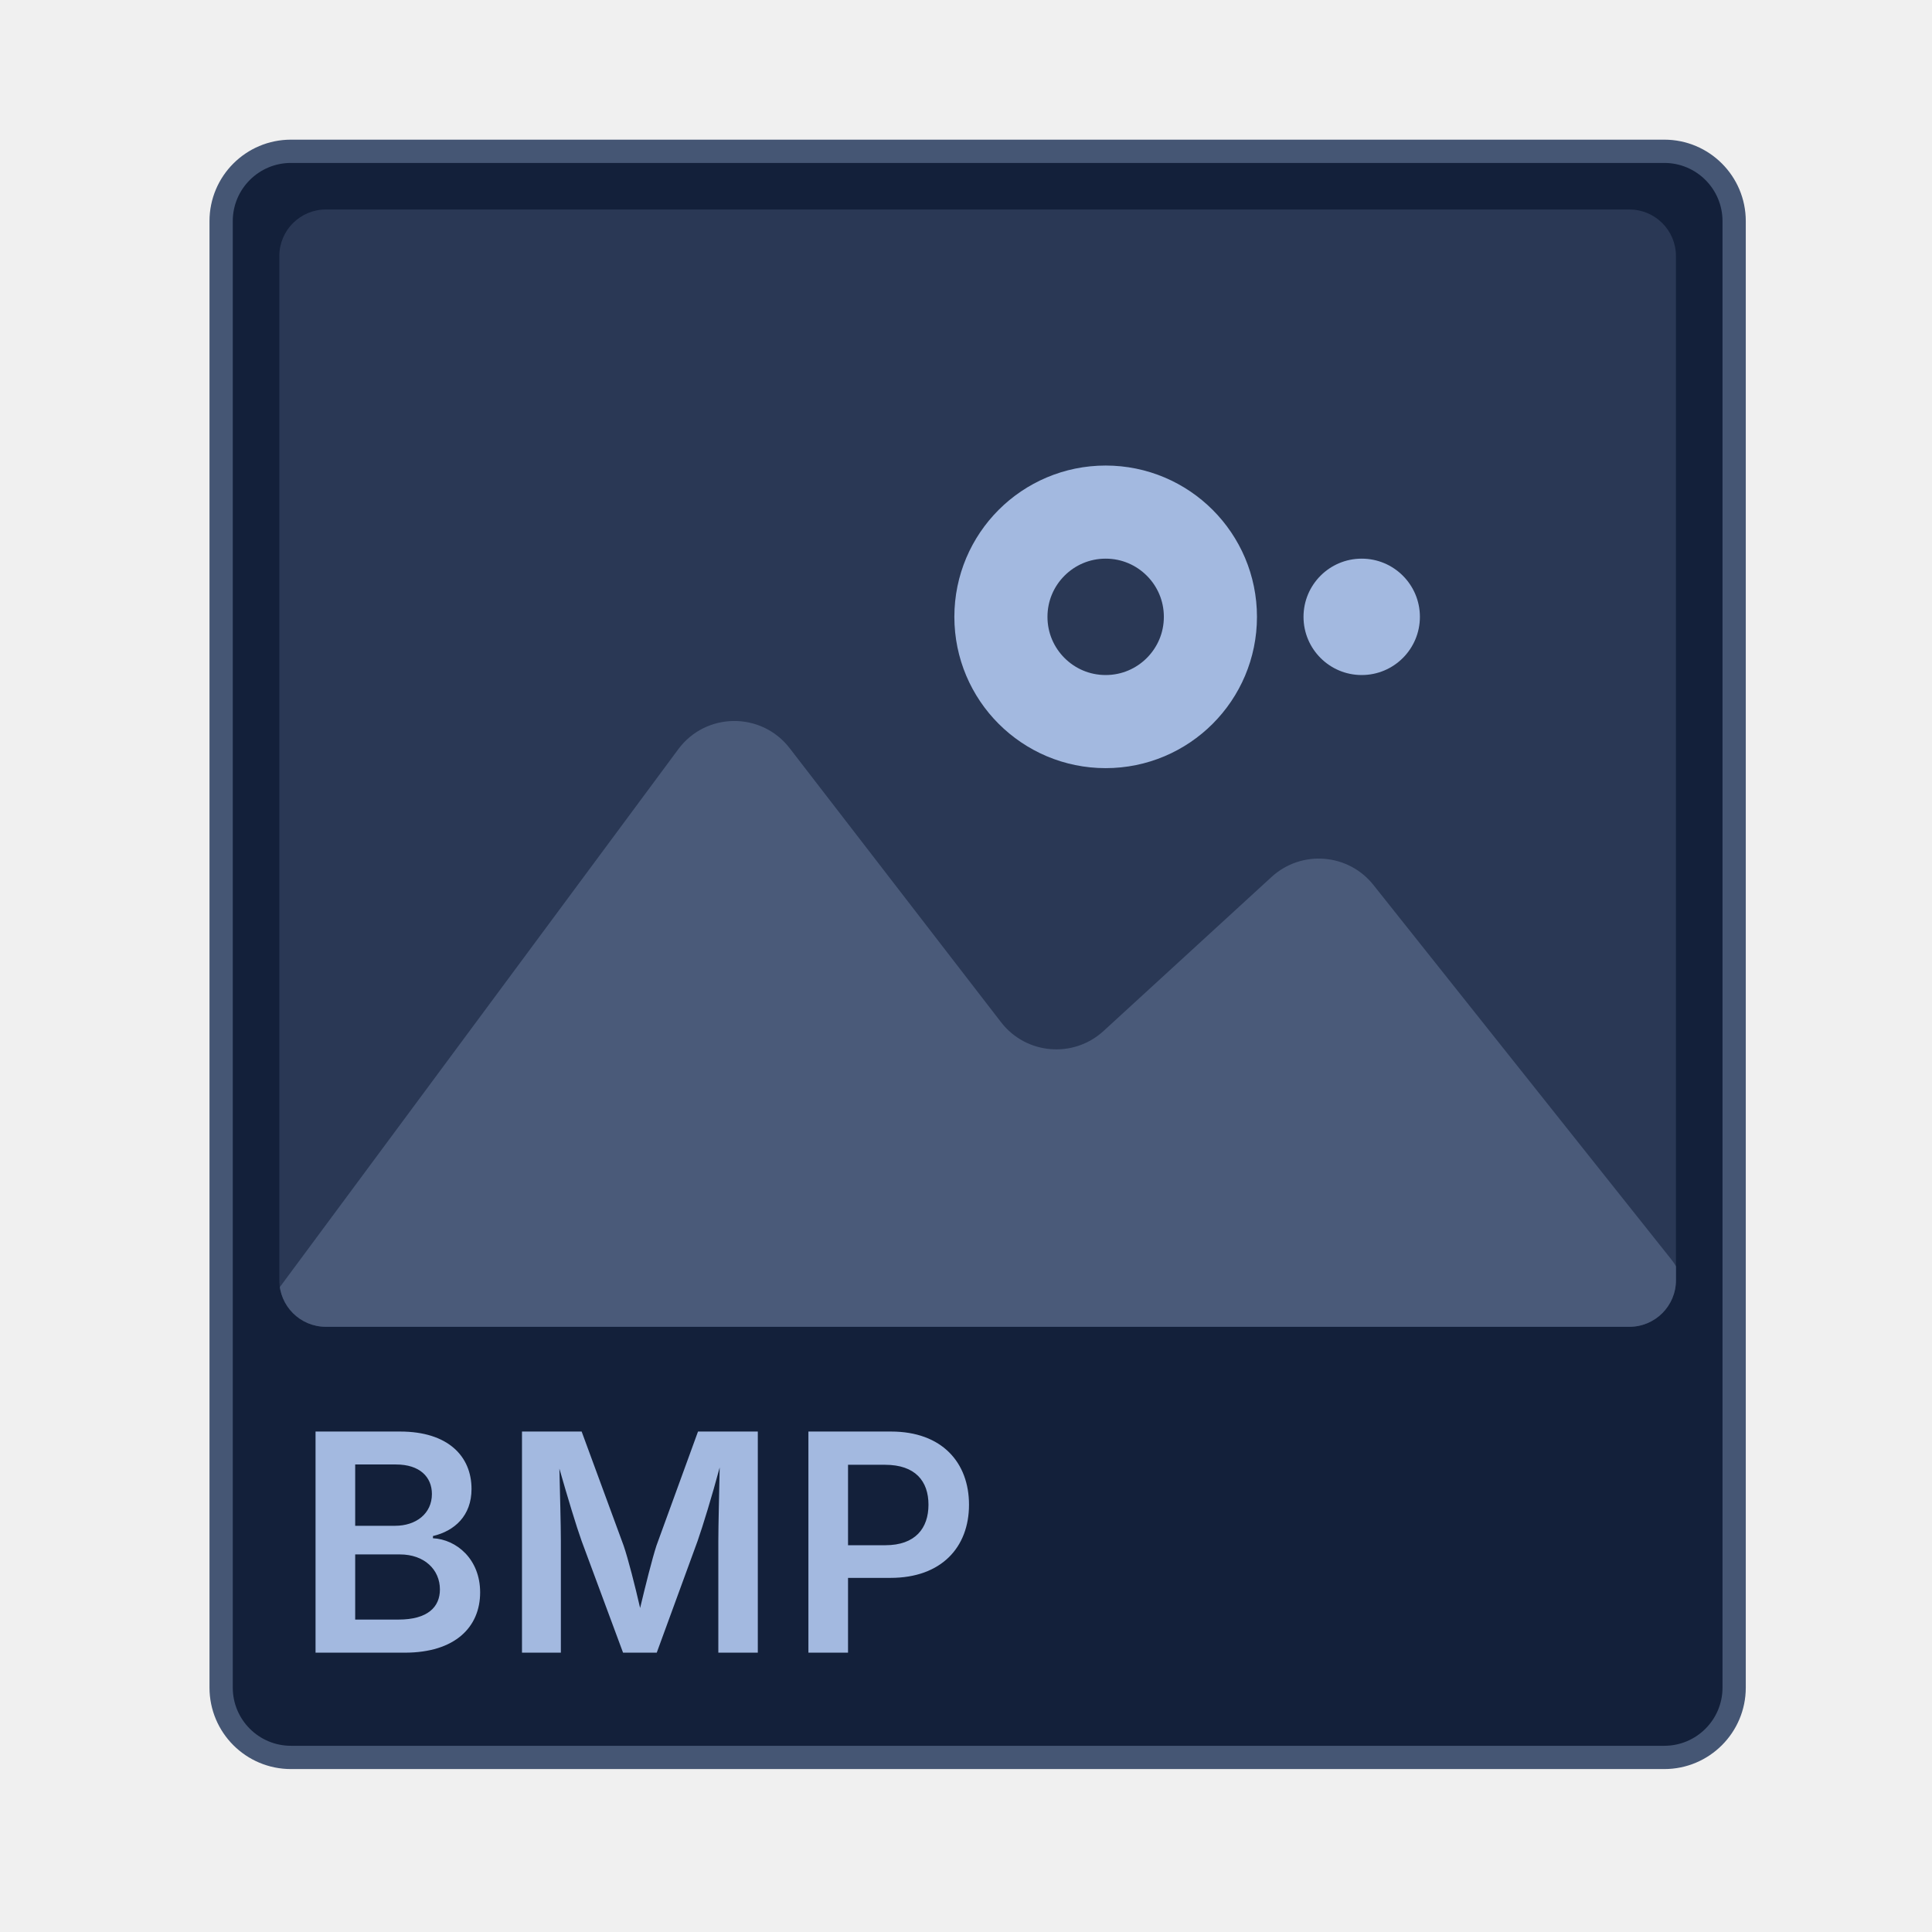
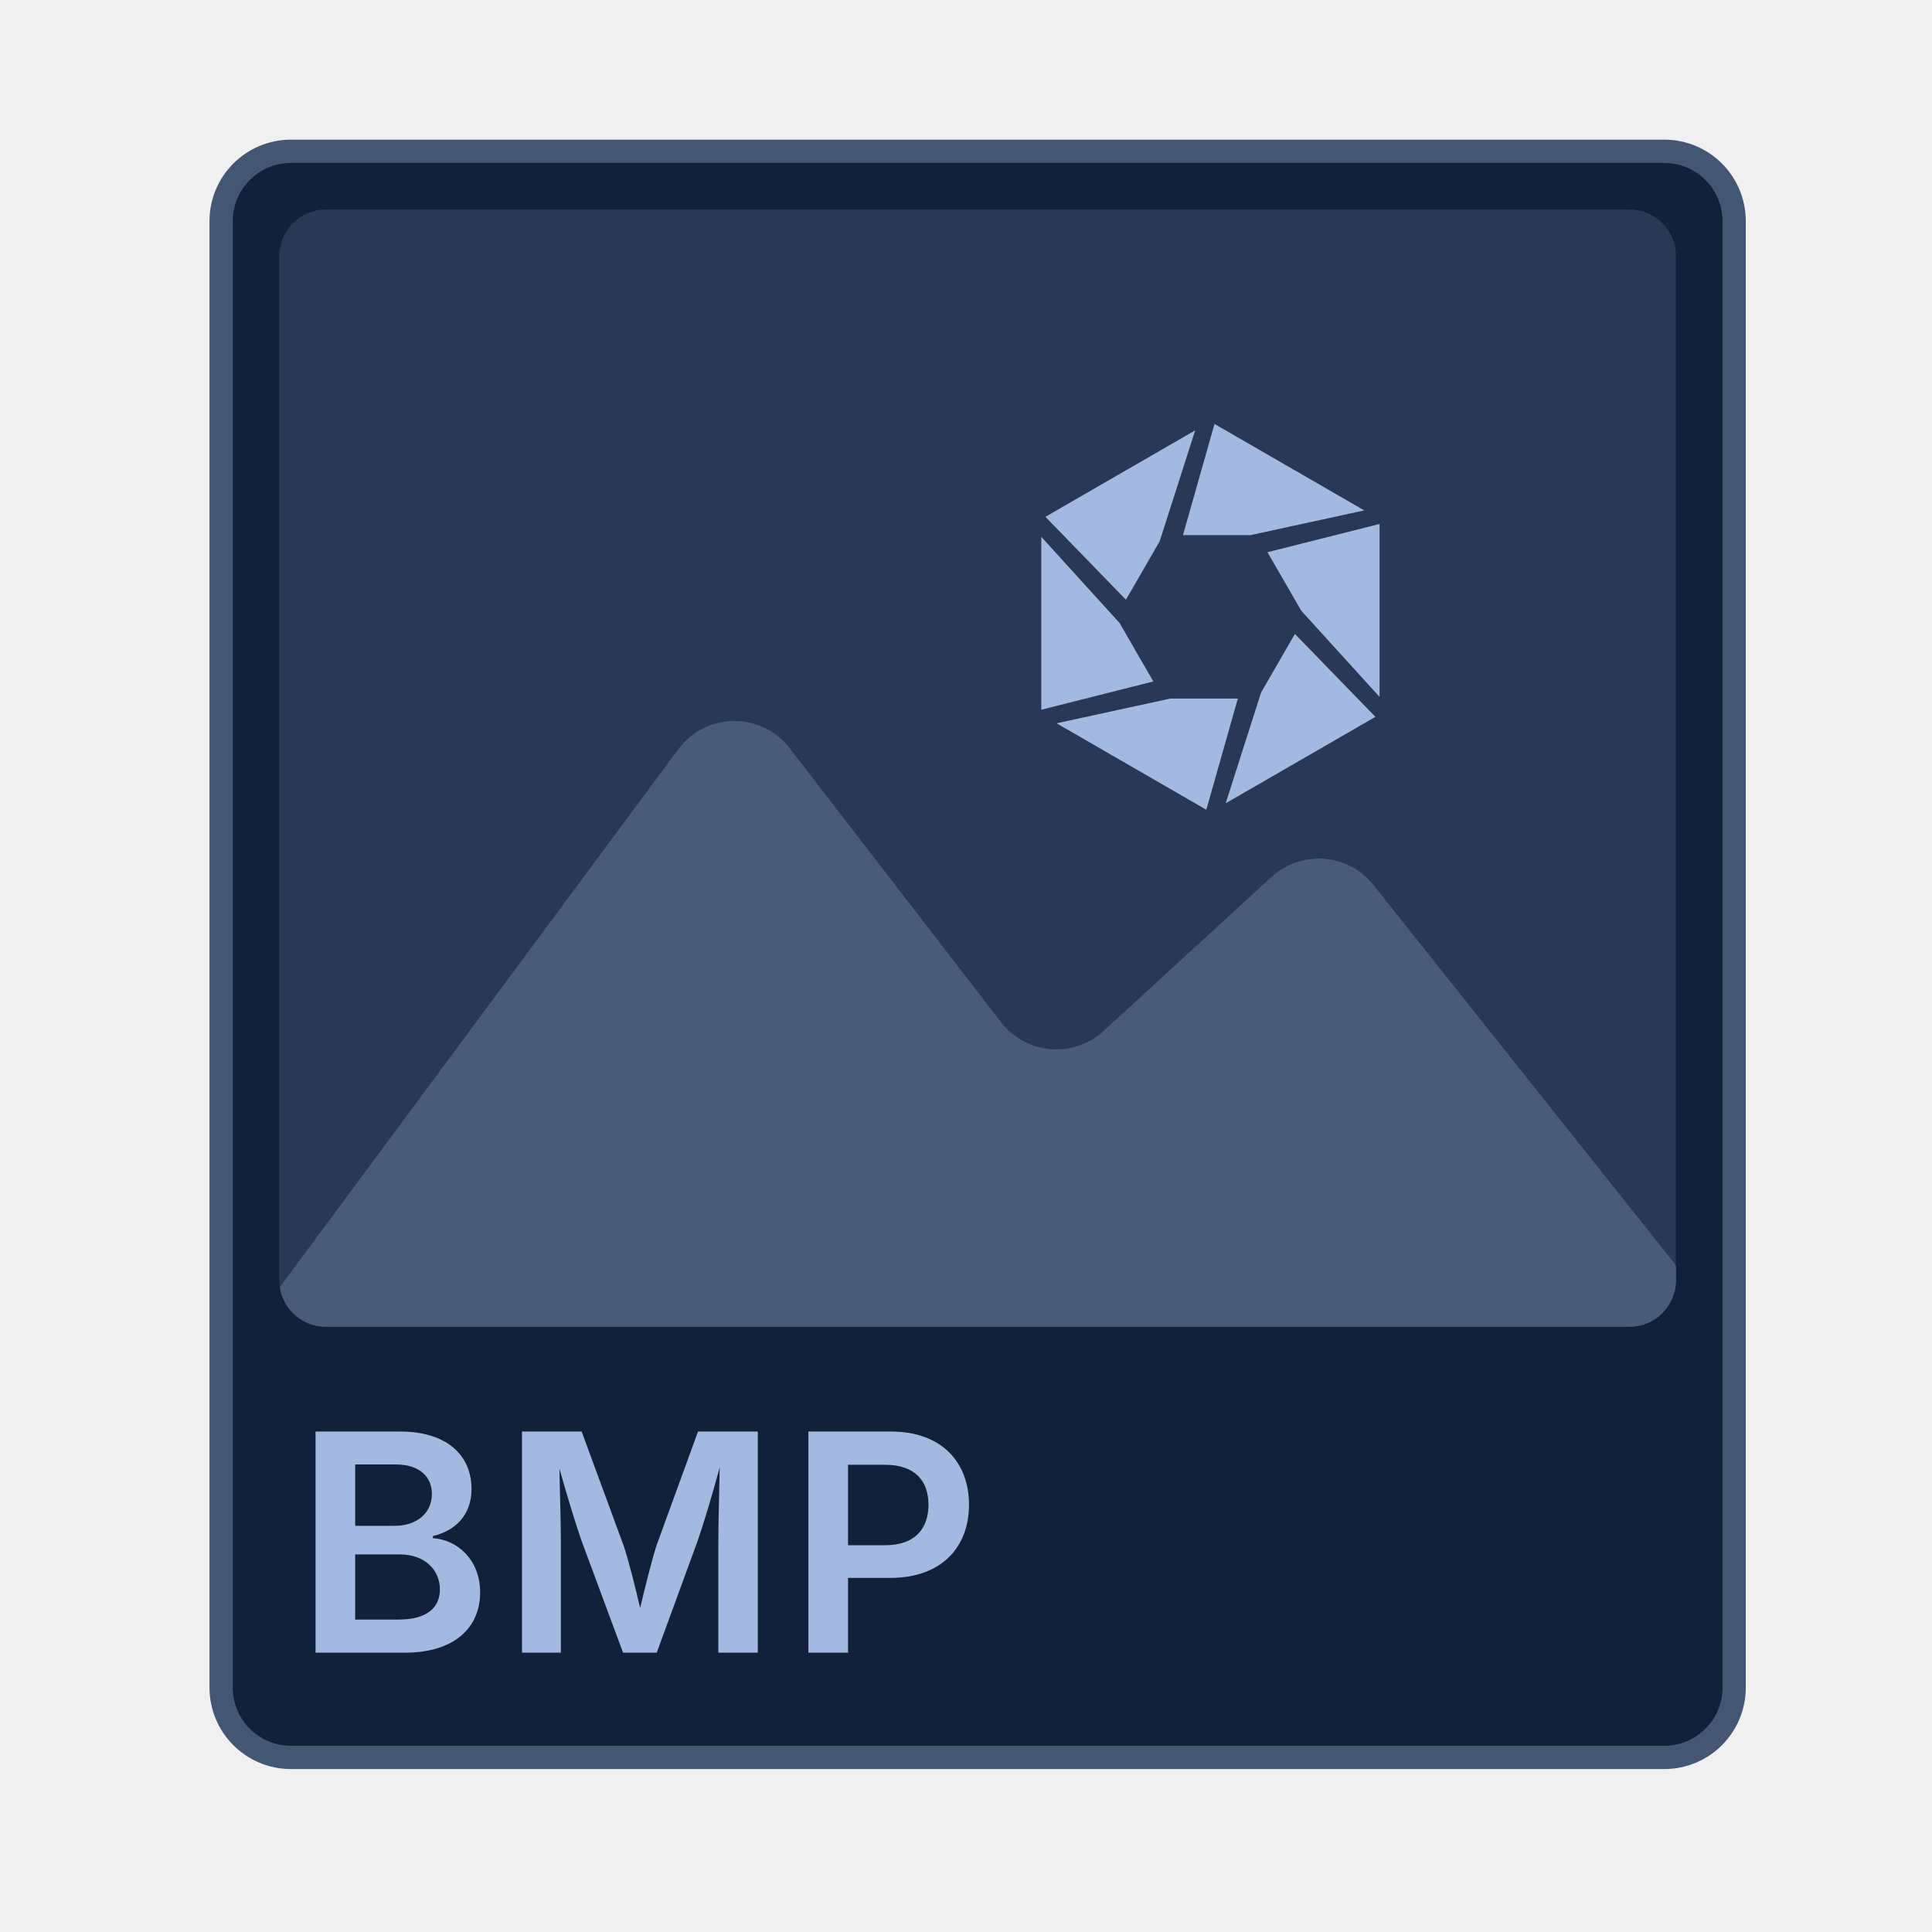
<svg xmlns="http://www.w3.org/2000/svg" viewBox="0 0 83 83" fill="none" role="img" aria-label="BMP file icon">
  <rect x="9.5" y="6.5" width="65" height="69" rx="3" fill="#13203A" stroke="#455674" />
  <rect x="12" y="9" width="60" height="48" rx="2" fill="#2A3855" />
  <mask id="m6462614" style="mask-type:alpha" maskUnits="userSpaceOnUse" x="12" y="9" width="60" height="48">
    <rect x="12" y="9" width="60" height="48" rx="2" fill="#fff" />
  </mask>
  <g mask="url(#m6462614)">
    <path d="M29.138 32.189L11.835 55.547C11.614 55.846 11.454 56.186 11.363 56.547C10.922 58.314 12.238 60.033 14.059 60.067L63.005 60.991C63.333 60.997 63.659 60.949 63.971 60.85L70.352 58.82C72.354 58.183 73.098 55.738 71.79 54.093L59.003 38.018C57.92 36.657 55.91 36.499 54.628 37.674L47.408 44.293C46.112 45.48 44.078 45.305 43.005 43.914L33.924 32.142C32.708 30.566 30.323 30.589 29.138 32.189Z" fill="#4A5A79" />
  </g>
-   <circle cx="47.5" cy="26.5" r="4.5" stroke-width="4" stroke="#A3B9E0" />
-   <circle cx="58.5" cy="26.5" r="2.5" fill="#A3B9E0" />
+   <path d="M52.176 18.213L58.609 21.927L53.724 22.989L50.821 22.989Z" fill="#A3B9E0" />
+   <path d="M59.266 22.510L59.266 29.938L55.904 26.238L54.452 23.724Z" fill="#A3B9E0" />
+   <path d="M59.089 30.796L52.656 34.510L54.179 29.748L55.630 27.235Z" fill="#A3B9E0" />
+   <path d="M51.824 34.787L45.391 31.073L50.277 30.011L53.179 30.011Z" fill="#A3B9E0" />
+   <path d="M44.734 30.490L44.734 23.062L48.096 26.762L49.548 29.276Z" fill="#A3B9E0" />
+   <path d="M44.912 22.203L51.345 18.489L49.822 23.251L48.371 25.765Z" fill="#A3B9E0" />
  <path d="M13.556 71.0H17.388C19.562 71.0 20.627 69.891 20.627 68.411C20.627 66.977 19.607 66.135 18.6 66.084V65.989C19.524 65.772 20.257 65.121 20.257 63.967C20.257 62.558 19.244 61.5 17.191 61.5H13.556ZM15.259 69.578V66.779H17.178C18.236 66.779 18.899 67.436 18.899 68.284C18.899 69.036 18.377 69.578 17.12 69.578ZM15.259 65.549V62.915H17.012C18.032 62.915 18.555 63.451 18.555 64.184C18.555 65.026 17.873 65.549 16.974 65.549ZM22.425 71.0H24.095V66.205C24.095 65.485 24.057 64.171 24.032 63.094C24.382 64.318 24.765 65.587 24.988 66.205L26.767 71.0H28.214L29.968 66.205C30.191 65.568 30.592 64.261 30.918 63.043C30.898 64.171 30.86 65.498 30.86 66.205V71.0H32.556V61.5H29.987L28.201 66.403C28.017 66.97 27.723 68.144 27.5 69.081C27.283 68.131 26.984 66.964 26.792 66.403L24.988 61.5H22.425ZM34.73 71.0H36.432V67.787H38.256C40.449 67.787 41.629 66.467 41.629 64.643C41.629 62.833 40.468 61.5 38.281 61.5H34.73ZM36.432 66.384V62.928H38.02C39.321 62.928 39.888 63.63 39.888 64.643C39.888 65.657 39.321 66.384 38.033 66.384Z" fill="#A3B9E0" />
</svg>
